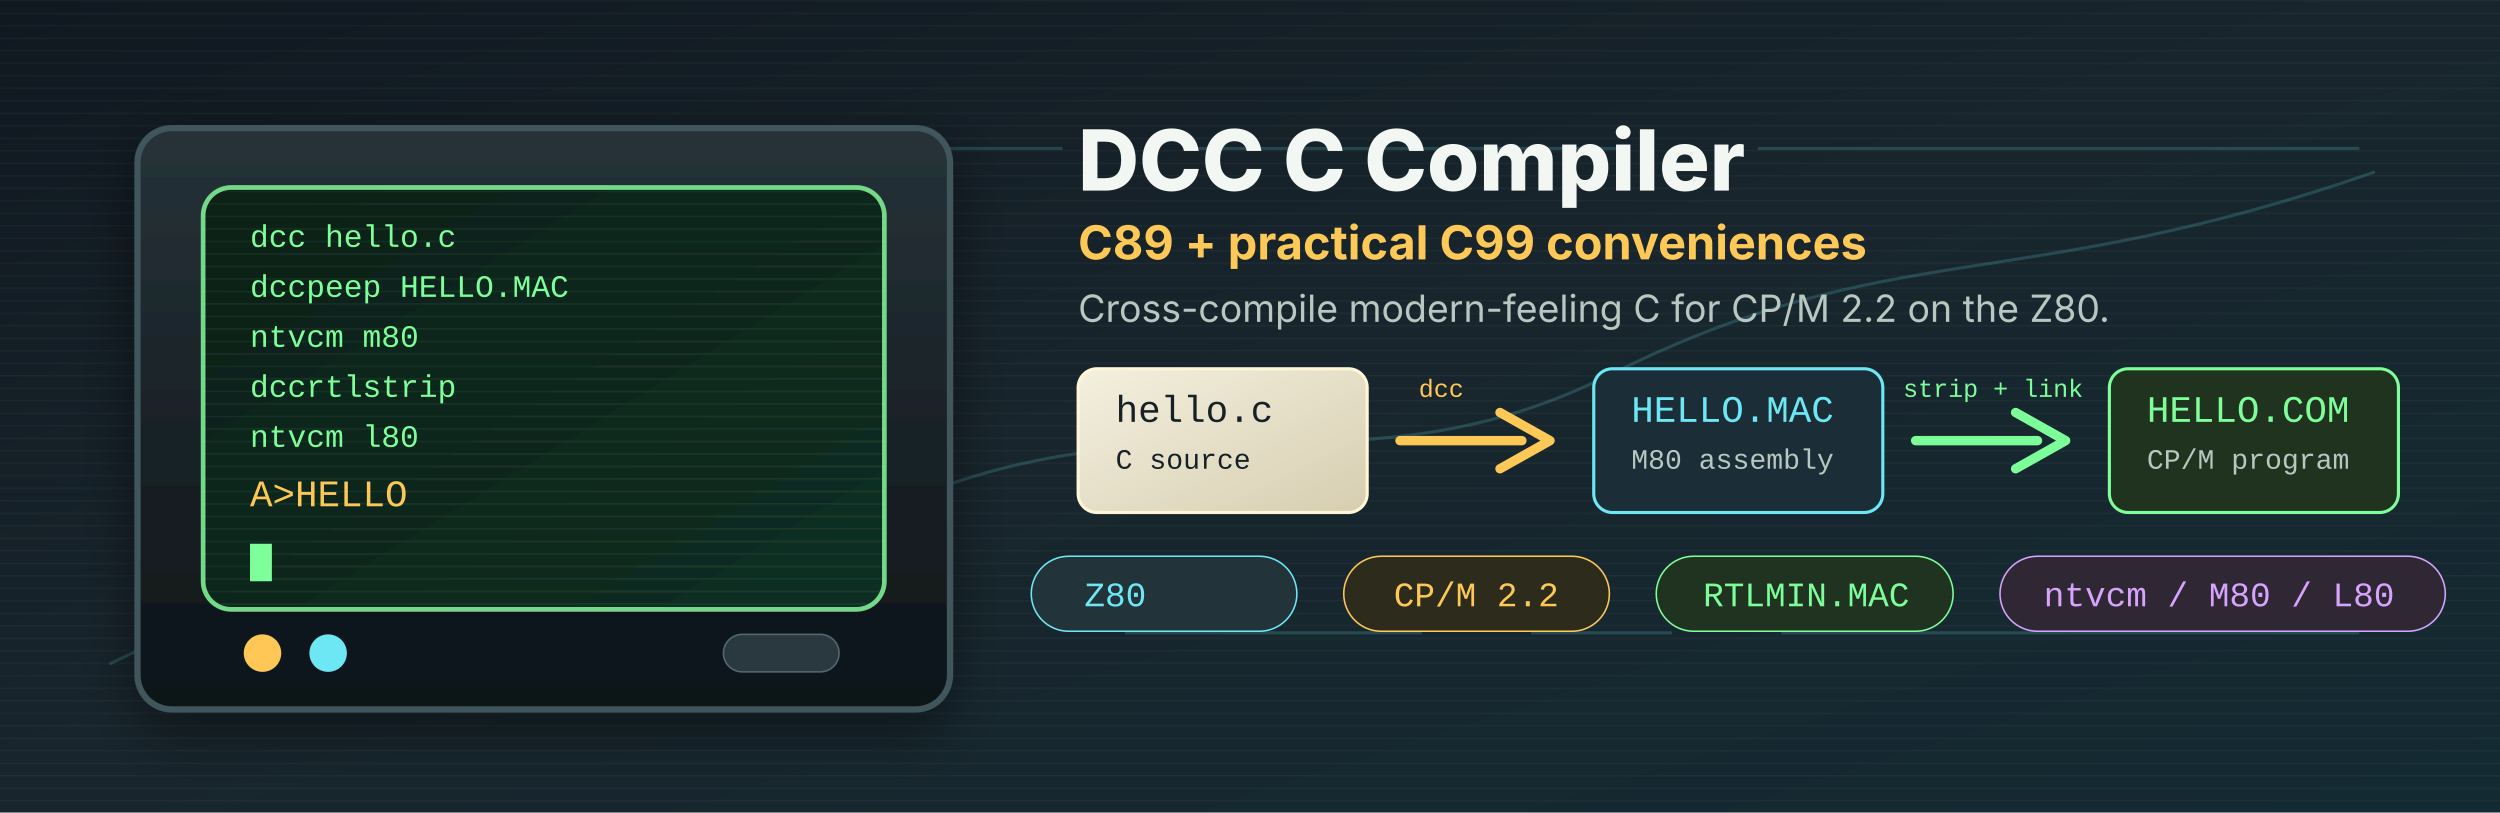
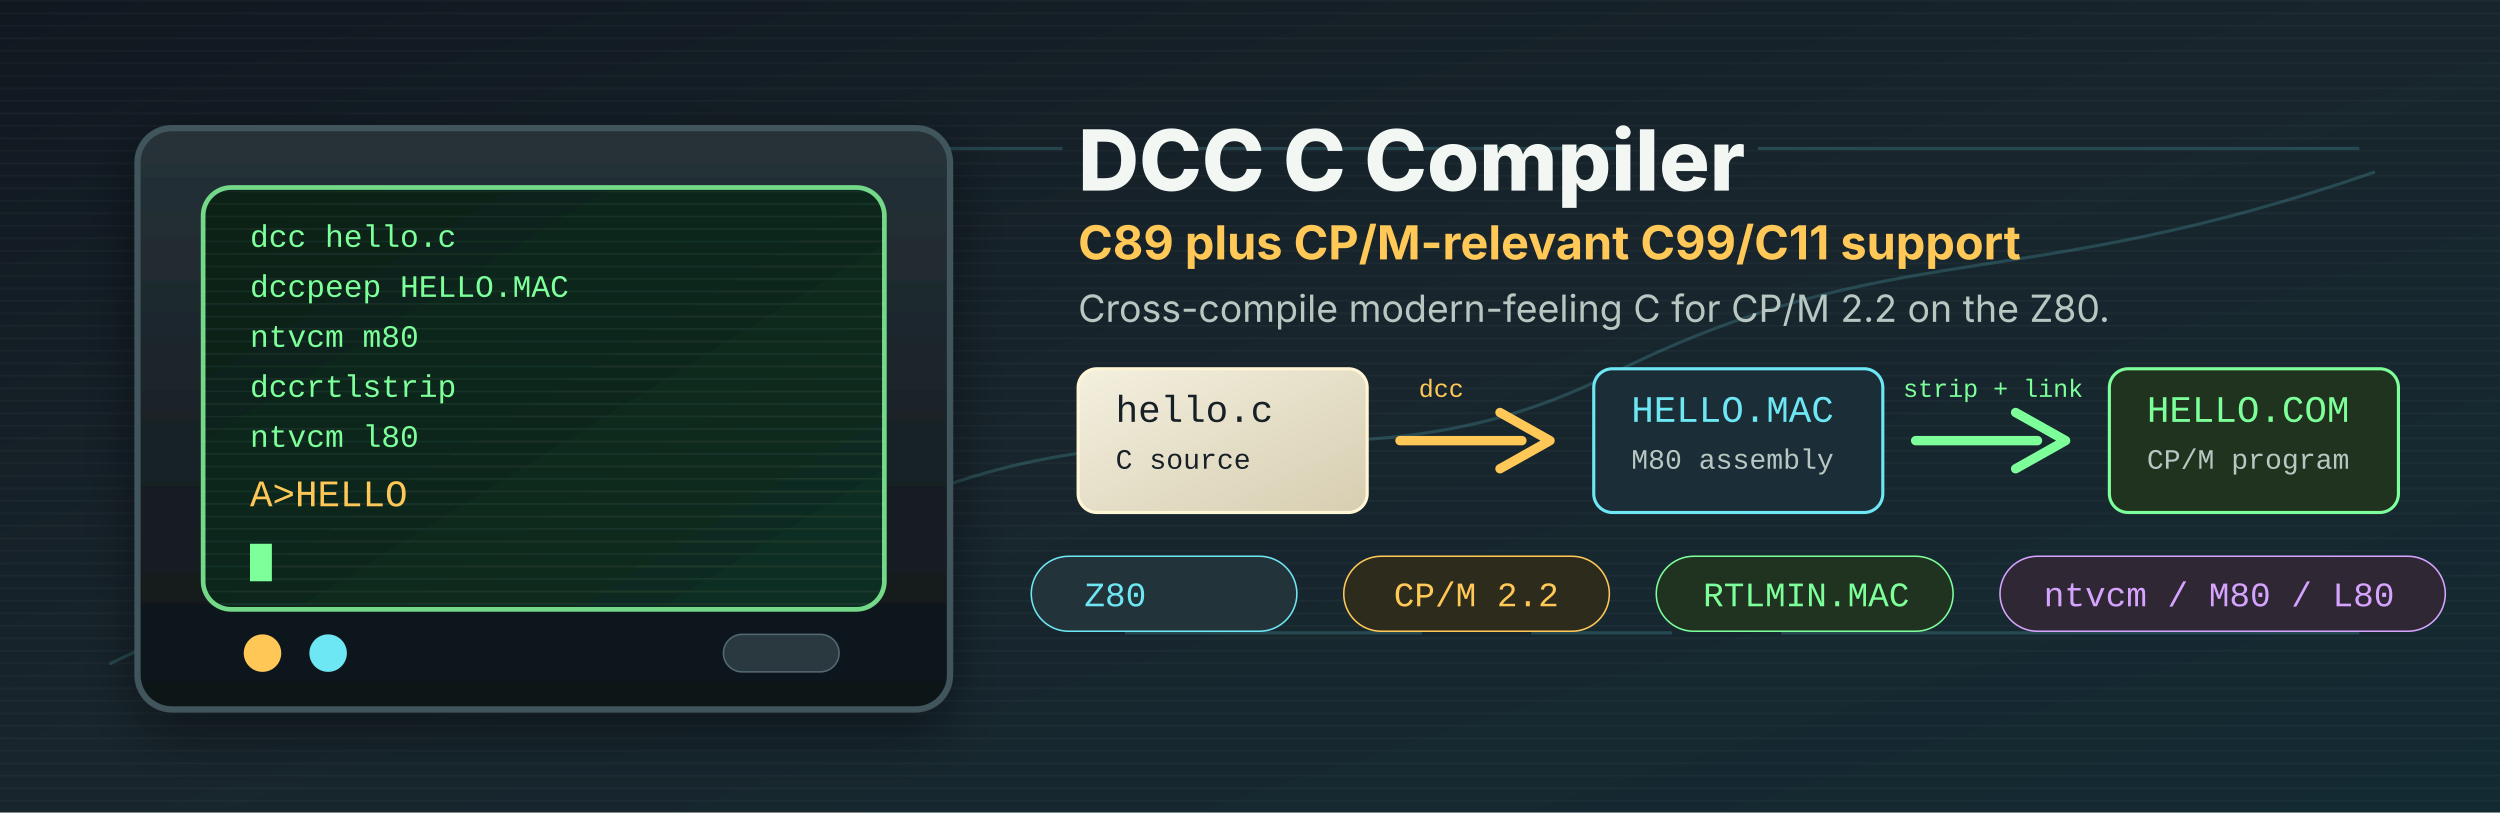
<svg xmlns="http://www.w3.org/2000/svg" viewBox="0 0 1600 520" role="img" aria-labelledby="title desc">
  <defs>
    <linearGradient id="bg" x1="0" y1="0" x2="1" y2="1">
      <stop offset="0" stop-color="#101820" />
      <stop offset="0.48" stop-color="#18252c" />
      <stop offset="1" stop-color="#142a33" />
    </linearGradient>
    <linearGradient id="tube" x1="0" y1="0" x2="0" y2="1">
      <stop offset="0" stop-color="#263238" />
      <stop offset="1" stop-color="#0d1418" />
    </linearGradient>
    <linearGradient id="screen" x1="0" y1="0" x2="1" y2="1">
      <stop offset="0" stop-color="#092017" />
      <stop offset="1" stop-color="#102f22" />
    </linearGradient>
    <linearGradient id="paper" x1="0" y1="0" x2="1" y2="1">
      <stop offset="0" stop-color="#f4f0df" />
      <stop offset="1" stop-color="#d7ceb1" />
    </linearGradient>
    <filter id="softShadow" x="-20%" y="-20%" width="140%" height="140%">
      <feDropShadow dx="0" dy="12" stdDeviation="18" flood-color="#000" flood-opacity="0.45" />
    </filter>
    <pattern id="scan" width="8" height="8" patternUnits="userSpaceOnUse">
      <rect width="8" height="8" fill="transparent" />
      <rect y="0" width="8" height="1" fill="#ffffff" opacity="0.055" />
    </pattern>
    <style>
      .mono { font-family: ui-monospace, SFMono-Regular, Menlo, Consolas, 'Liberation Mono', monospace; }
      .sans { font-family: Inter, system-ui, -apple-system, BlinkMacSystemFont, 'Segoe UI', sans-serif; }
      .green { fill: #7dff9a; }
      .amber { fill: #ffc857; }
      .cyan { fill: #6ee7f5; }
      .muted { fill: #b8c7c2; }
      .dark { fill: #172026; }
      .stroke-green { stroke: #7dff9a; }
      .stroke-amber { stroke: #ffc857; }
      .stroke-cyan { stroke: #6ee7f5; }
    </style>
  </defs>
  <rect width="1600" height="520" fill="url(#bg)" />
  <rect width="1600" height="520" fill="url(#scan)" opacity="0.55" />
  <g opacity="0.18" stroke="#6ee7f5" stroke-width="2" fill="none">
    <path d="M70 425 C260 330 310 470 520 350 S850 330 1030 240 S1290 190 1520 110" />
    <path d="M90 95 H390 M470 95 H680 M760 95 H1040 M1125 95 H1510" />
    <path d="M1140 405 H1510 M980 405 H1070 M720 405 H910" />
  </g>
  <g transform="translate(88 82)" filter="url(#softShadow)">
    <rect x="0" y="0" width="520" height="372" rx="22" fill="url(#tube)" stroke="#40545b" stroke-width="4" />
    <rect x="42" y="38" width="436" height="270" rx="18" fill="url(#screen)" stroke="#73d988" stroke-width="3" />
    <rect x="42" y="38" width="436" height="270" rx="18" fill="url(#scan)" />
    <circle cx="80" cy="336" r="12" fill="#ffc857" />
    <circle cx="122" cy="336" r="12" fill="#6ee7f5" />
    <rect x="375" y="324" width="74" height="24" rx="12" fill="#293941" stroke="#536872" />
    <text x="72" y="76" class="mono green" font-size="20">dcc hello.c</text>
    <text x="72" y="108" class="mono green" font-size="20">dccpeep HELLO.MAC</text>
    <text x="72" y="140" class="mono green" font-size="20">ntvcm m80</text>
    <text x="72" y="172" class="mono green" font-size="20">dccrtlstrip</text>
    <text x="72" y="204" class="mono green" font-size="20">ntvcm l80</text>
    <text x="72" y="242" class="mono amber" font-size="24">A&gt;HELLO</text>
    <rect x="72" y="266" width="14" height="24" fill="#7dff9a">
      <animate attributeName="opacity" values="1;1;0;0;1" dur="1.2s" repeatCount="indefinite" />
    </rect>
  </g>
  <g transform="translate(690 74)">
    <text x="0" y="48" class="sans" font-size="54" font-weight="800" fill="#f2f7f4">DCC C Compiler</text>
-     <text x="0" y="92" class="sans" font-size="30" font-weight="700" fill="#ffc857">C89 + practical C99 conveniences</text>
+     <text x="0" y="92" class="sans" font-size="30" font-weight="700" fill="#ffc857">C89 plus CP/M-relevant C99/C11 support</text>
    <text x="0" y="132" class="sans muted" font-size="24">Cross-compile modern-feeling C for CP/M 2.2 on the Z80.</text>
    <g transform="translate(0 162)">
      <rect x="0" y="0" width="185" height="92" rx="12" fill="url(#paper)" stroke="#fff6d6" stroke-width="2" />
      <text x="24" y="34" class="mono dark" font-size="24">hello.c</text>
      <text x="24" y="64" class="mono dark" font-size="18">C source</text>
      <path d="M206 46 H284" stroke="#ffc857" stroke-width="6" stroke-linecap="round" />
      <path d="M270 28 L302 46 L270 64" fill="none" stroke="#ffc857" stroke-width="6" stroke-linecap="round" stroke-linejoin="round" />
      <text x="218" y="18" class="mono amber" font-size="16">dcc</text>
      <rect x="330" y="0" width="185" height="92" rx="12" fill="#1b2d36" stroke="#6ee7f5" stroke-width="2" />
      <text x="354" y="34" class="mono cyan" font-size="24">HELLO.MAC</text>
      <text x="354" y="64" class="mono muted" font-size="18">M80 assembly</text>
      <path d="M536 46 H614" stroke="#7dff9a" stroke-width="6" stroke-linecap="round" />
      <path d="M600 28 L632 46 L600 64" fill="none" stroke="#7dff9a" stroke-width="6" stroke-linecap="round" stroke-linejoin="round" />
      <text x="528" y="18" class="mono green" font-size="16">strip + link</text>
      <rect x="660" y="0" width="185" height="92" rx="12" fill="#20331f" stroke="#7dff9a" stroke-width="2" />
      <text x="684" y="34" class="mono green" font-size="24">HELLO.COM</text>
      <text x="684" y="64" class="mono muted" font-size="18">CP/M program</text>
    </g>
    <g transform="translate(-30 282)">
      <rect x="0" y="0" width="170" height="48" rx="24" fill="#23333a" stroke="#6ee7f5" />
      <text x="34" y="32" class="mono cyan" font-size="22">Z80</text>
      <rect x="200" y="0" width="170" height="48" rx="24" fill="#2d2b1c" stroke="#ffc857" />
      <text x="232" y="32" class="mono amber" font-size="22">CP/M 2.2</text>
      <rect x="400" y="0" width="190" height="48" rx="24" fill="#203321" stroke="#7dff9a" />
      <text x="430" y="32" class="mono green" font-size="22">RTLMIN.MAC</text>
      <rect x="620" y="0" width="285" height="48" rx="24" fill="#302735" stroke="#d6a4ff" />
      <text x="648" y="32" class="mono" fill="#d6a4ff" font-size="22">ntvcm / M80 / L80</text>
    </g>
  </g>
</svg>
